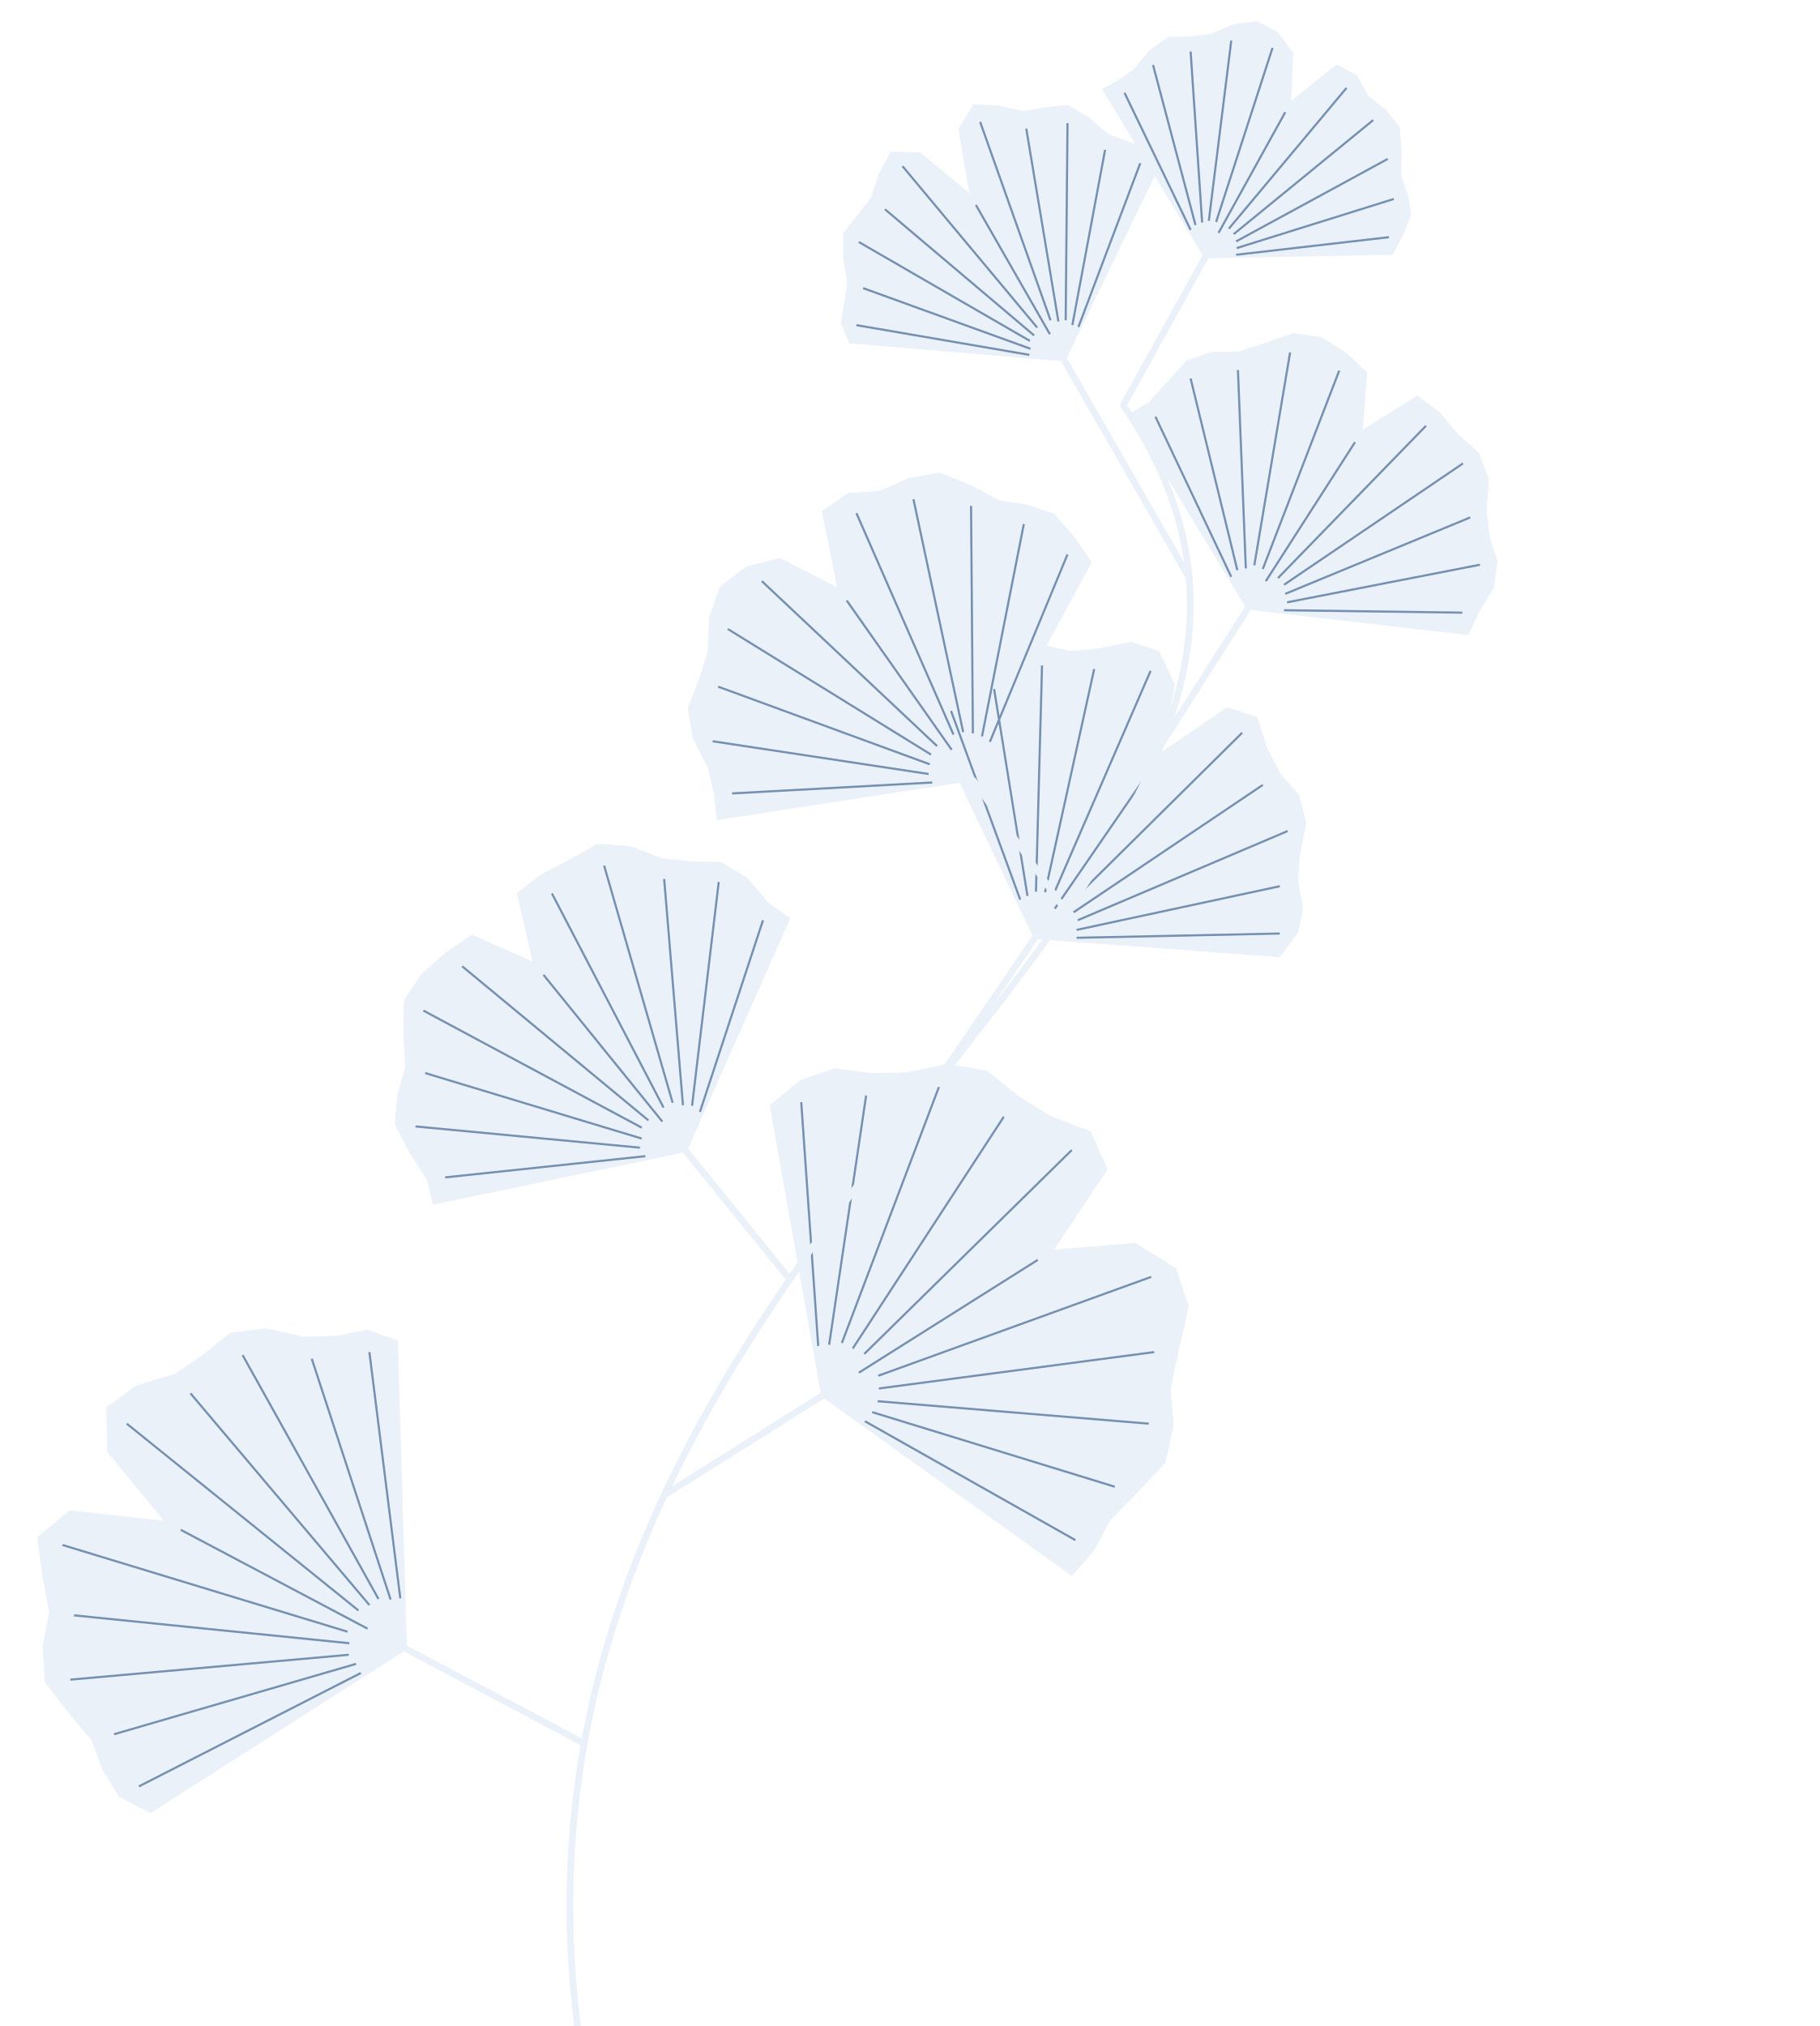
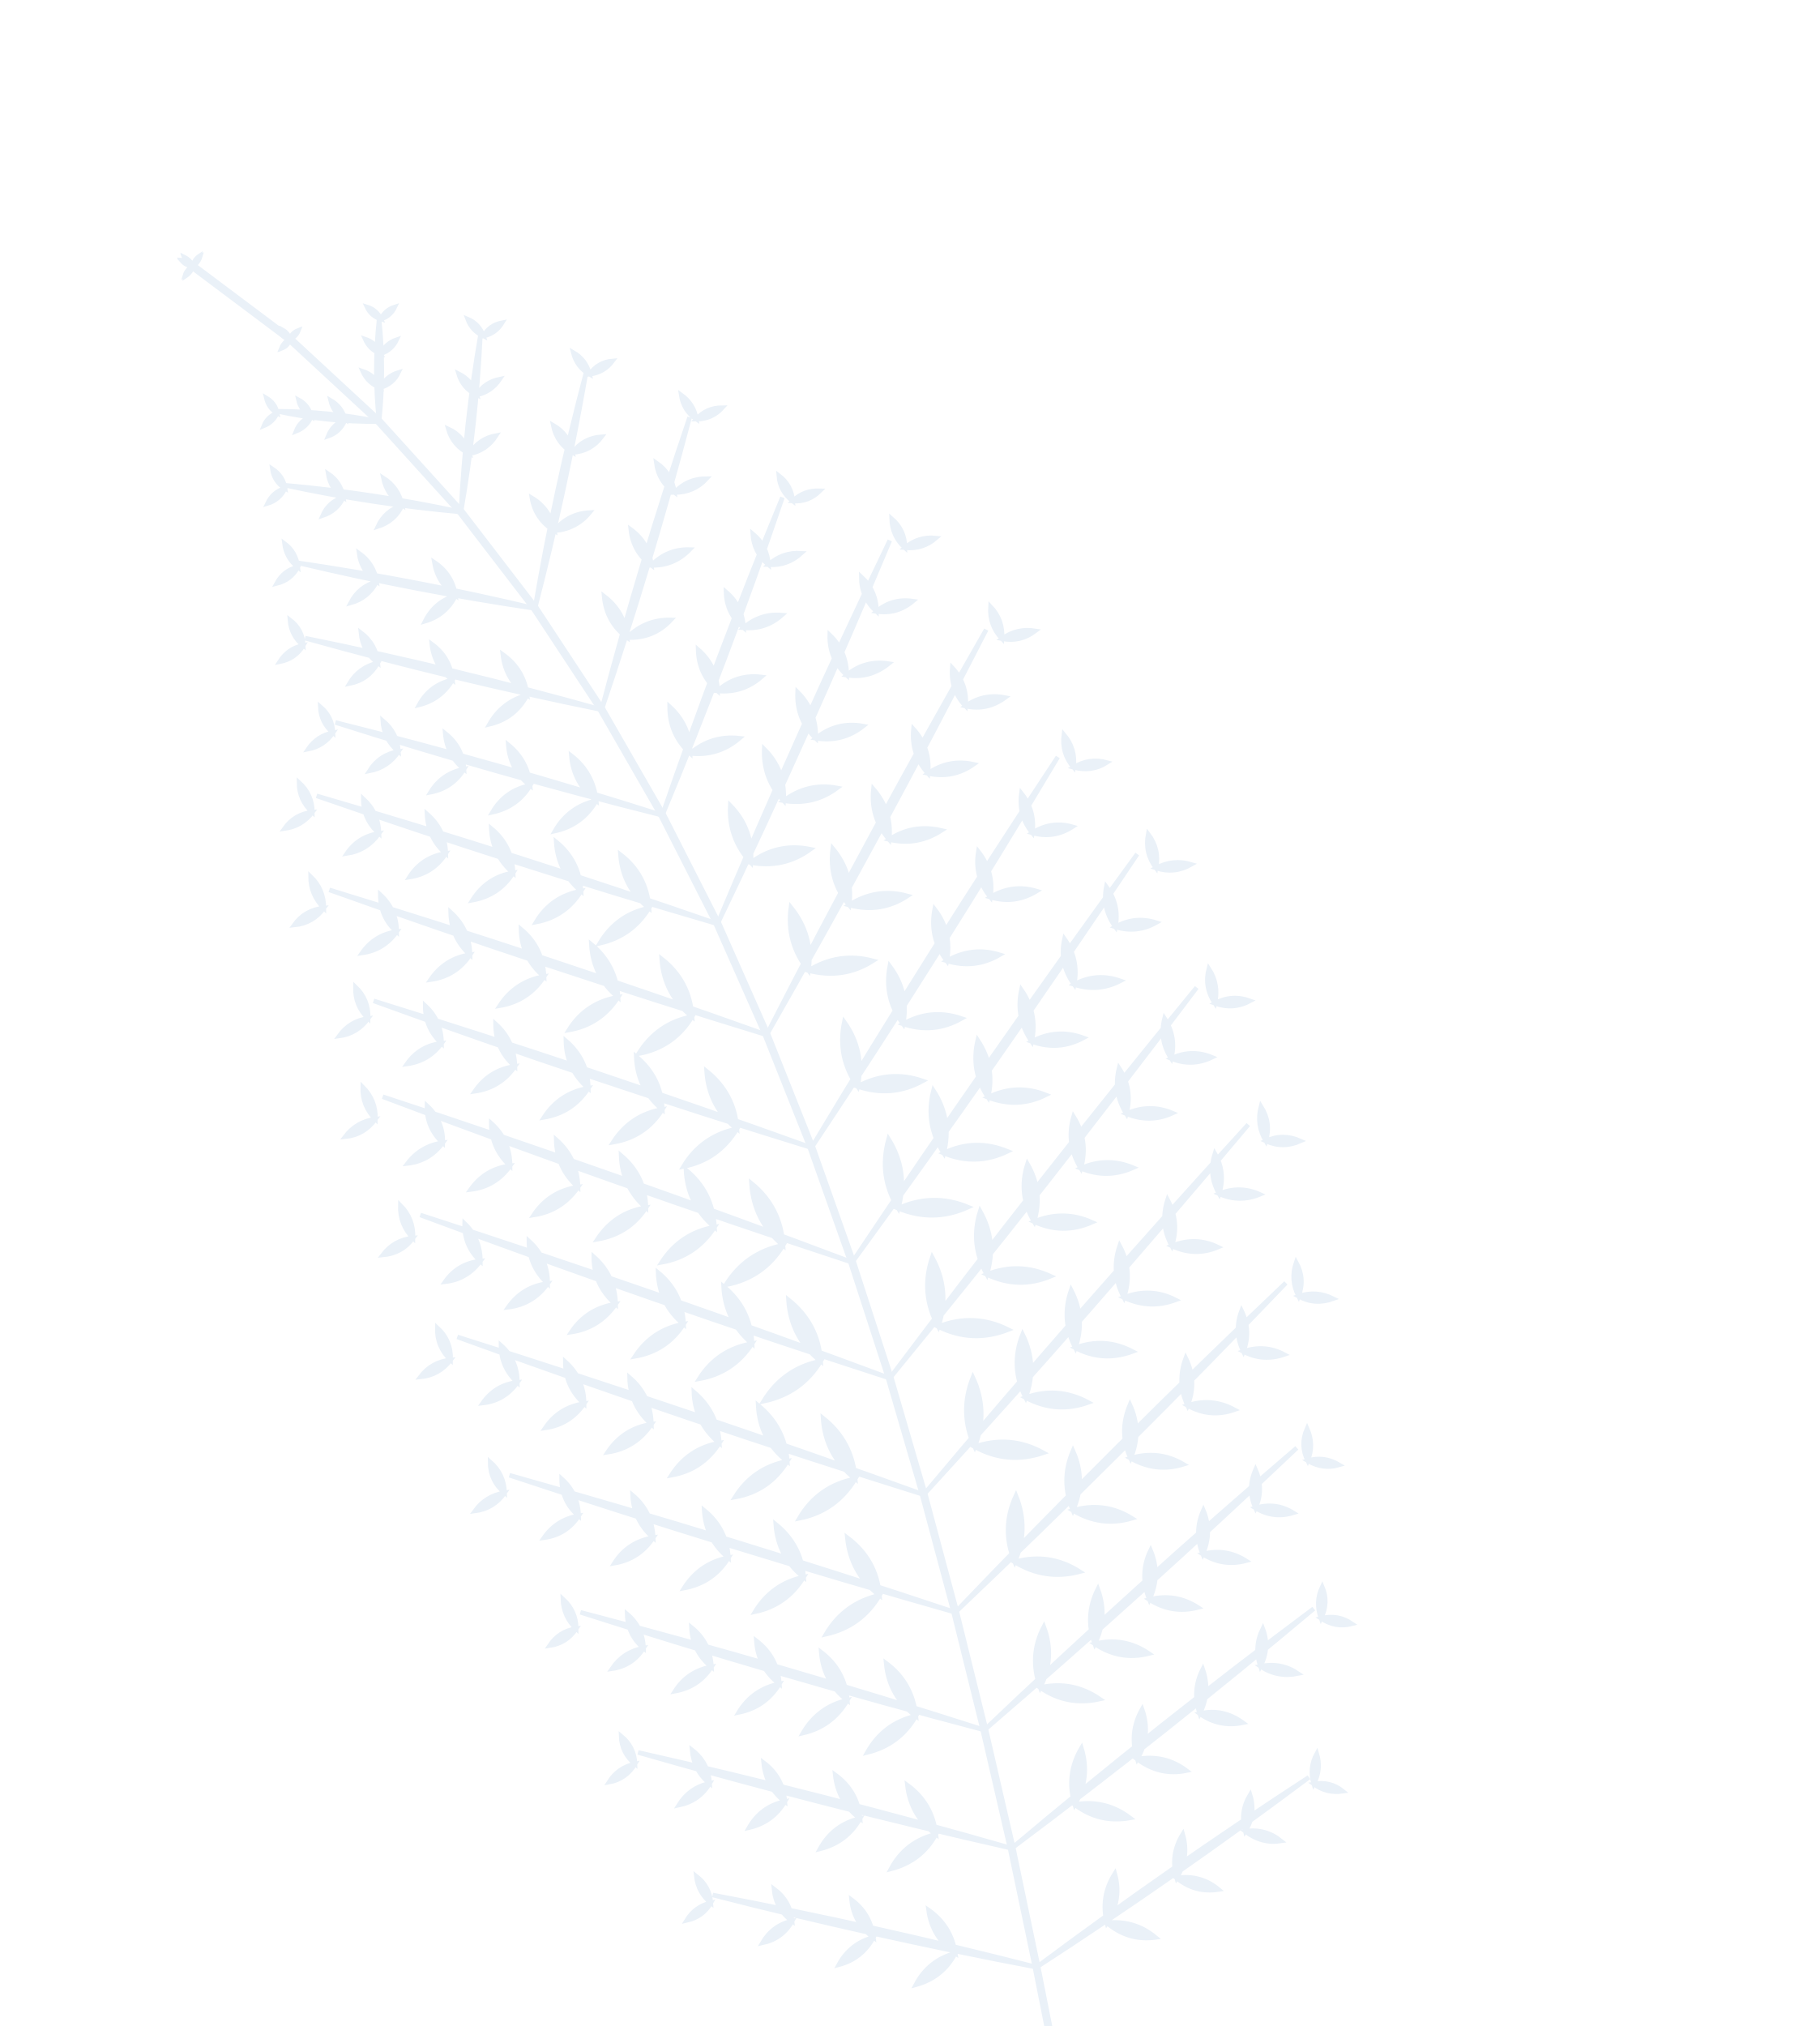
<svg xmlns="http://www.w3.org/2000/svg" viewBox="0 0 300 334">
-   <path d="M67.1 271.9L24.8 298.9L19.6 296.2L16.9 291.8L15.1 286.9L11.3 282.4L7.4 277.3L7.0 271.5L8.1 265.8L7.0 259.8L6.1 253.4L11.5 249.0L27.0 250.7L17.7 239.4L17.5 232.0L22.5 228.4L28.8 226.5L33.5 223.3L38.0 219.7L43.9 219.0L50.2 220.4L55.5 220.2L60.5 219.2L65.6 221.0ZM135.4 230.2L126.9 182.2L131.9 178.1L137.6 176.1L143.4 176.9L149.4 176.8L156.2 175.4L162.7 176.5L167.8 180.6L173.2 184.0L179.8 186.5L182.6 192.8L173.8 206.0L187.2 204.9L193.9 209.1L196.0 215.4L194.4 222.4L193.0 228.8L193.5 235.1L192.1 241.2L187.4 246.2L183.0 250.7L180.4 255.6L176.7 259.8ZM113.2 189.9L71.4 198.6L70.4 194.5L67.6 190.2L65.1 185.4L65.5 180.6L66.8 175.9L66.5 170.6L66.6 164.9L69.5 160.5L73.5 157.0L77.8 154.1L87.8 158.5L85.2 147.2L89.3 144.1L93.9 141.7L98.5 139.1L104.0 139.5L109.2 141.5L114.1 142.0L118.9 142.1L123.2 144.7L126.7 148.8L130.3 151.4ZM170.5 154.8L152.4 116.9L155.7 114.4L159.6 113.1L163.3 110.6L167.4 107.2L171.9 106.3L176.5 107.3L181.2 106.9L186.4 105.8L191.1 107.3L193.7 112.8L191.6 123.9L202.3 116.6L207.3 118.2L208.9 123.3L211.1 127.5L214.2 131.1L215.4 135.7L214.3 140.9L214.0 145.4L214.9 149.6L214.0 153.8L211.0 157.8ZM160.5 128.7L118.2 135.2L117.7 130.9L116.7 126.6L114.2 121.7L113.4 116.7L115.2 112.1L116.7 107.4L116.9 101.8L118.7 96.7L123.0 93.4L128.6 92.0L138.0 96.8L135.5 84.3L139.8 81.3L145.1 80.9L149.9 78.8L154.9 77.9L160.1 80.0L164.8 82.5L169.4 83.2L173.8 84.7L177.2 88.6L180.0 92.7ZM205.6 100.5L186.1 68.3L189.4 66.3L192.3 63.1L195.6 59.5L199.7 58.0L204.0 58.0L208.4 56.6L213.2 54.9L217.9 55.6L221.9 58.1L225.4 61.4L224.7 70.8L233.7 65.2L237.4 68.0L240.3 71.5L243.8 74.6L245.5 79.1L245.1 84.1L245.6 88.5L246.9 92.6L246.3 96.9L243.8 101.0L242.1 104.7ZM175.6 59.6L140.0 56.6L138.6 53.2L139.2 49.9L139.7 46.6L139.0 42.5L139.0 38.5L141.3 35.5L143.6 32.6L144.9 28.7L146.8 25.0L151.7 25.1L159.8 31.8L158.0 21.3L160.5 17.2L164.7 17.4L168.7 18.3L172.3 17.7L176.0 17.3L179.6 19.4L182.7 22.1L185.8 23.2L188.9 24.4L191.1 27.5ZM198.6 42.6L181.7 14.7L184.4 13.2L187.0 11.3L189.5 8.3L192.6 6.1L196.1 6.0L199.6 5.6L203.3 4.0L207.2 3.5L210.7 5.3L213.2 8.7L212.9 16.6L220.4 10.6L223.7 12.4L225.6 15.8L228.5 18.1L230.8 21.0L231.1 25.0L231.0 28.9L232.1 32.1L232.7 35.3L231.3 38.8L229.6 42.0Z" fill="#eaf1f8" />
-   <path d="M59.5 275.8L22.9 294.5M58.7 274.3L18.8 285.9M57.5 272.8L11.6 276.9M57.6 270.9L12.2 266.3M57.3 269.0L10.3 254.7M60.6 268.5L29.8 252.2M59.1 265.5L20.9 234.7M60.9 264.6L31.4 229.7M62.4 263.6L40.0 223.4M64.4 263.7L51.4 224.0M66.0 263.5L60.9 222.9M134.9 221.9L132.1 181.7M136.7 221.7L142.8 180.6M138.8 221.4L154.8 179.2M140.6 222.3L165.5 184.1M142.5 223.2L176.7 189.6M141.6 226.3L171.1 207.7M144.8 226.8L189.8 210.5M144.9 228.9L190.3 222.9M144.7 231.0L189.4 234.7M143.8 232.8L183.8 245.1M142.6 234.3L177.3 253.9M106.4 190.6L73.4 194.1M105.5 189.2L68.5 185.7M105.8 187.7L70.1 176.9M105.8 185.9L69.8 166.6M106.9 184.7L76.2 159.3M109.2 184.9L89.6 160.7M109.4 182.6L91.0 147.3M110.9 181.8L99.6 142.7M112.6 182.2L109.5 144.9M114.1 182.3L118.5 145.4M115.4 183.3L125.8 151.7M168.2 148.3L156.8 117.2M169.4 147.7L163.9 113.6M170.8 147.0L171.8 109.7M172.3 147.1L180.4 110.3M173.8 147.2L189.7 110.6M173.9 149.8L190.2 126.1M176.4 148.9L204.8 120.8M177.0 150.4L208.2 129.4M177.7 151.7L212.3 137.0M177.5 153.3L211.0 146.1M177.5 154.6L211.0 153.9M153.7 129.0L120.7 130.8M153.1 127.6L117.5 122.2M153.3 126.0L118.4 113.2M153.5 124.4L120.0 103.7M154.5 123.0L125.6 95.8M156.9 123.6L139.6 99.0M157.2 121.1L141.2 84.6M158.8 120.7L150.6 82.3M160.4 120.9L160.1 83.4M161.9 121.4L168.8 86.4M163.2 122.3L176.0 91.4M203.0 95.1L190.5 68.7M204.0 94.0L196.3 62.4M205.4 93.7L204.1 61.0M206.8 93.2L212.7 58.1M208.2 93.8L220.8 61.1M208.7 95.8L223.4 72.9M210.7 95.3L235.1 70.2M211.7 96.4L241.2 76.4M211.9 97.9L242.4 85.3M212.2 99.3L244.0 93.1M211.7 100.6L241.1 101.0M169.7 58.5L141.2 53.6M169.9 57.5L142.3 47.5M169.8 56.2L141.6 39.9M170.5 55.3L145.9 34.5M171.0 54.0L148.8 27.4M173.1 55.1L160.9 33.8M173.2 52.8L161.6 20.1M174.5 53.0L169.2 21.2M175.7 52.8L176.0 20.3M176.8 53.6L182.2 24.7M177.8 53.9L188.0 26.9M196.3 37.9L185.4 15.3M197.1 37.1L190.1 10.7M198.2 36.7L196.3 8.5M199.3 36.4L203.0 6.7M200.5 36.6L209.8 7.9M200.9 38.4L211.9 18.5M202.6 37.7L222.0 14.5M203.4 38.6L226.4 19.8M203.8 39.8L228.8 26.2M203.9 40.9L229.8 32.8M203.8 42.0L229.0 39.1" fill="none" stroke="#143f74" stroke-width="0.35" opacity=".55" />
-   <path d="M96.4 342.0C72.0 200.4 240.0 147.0 185.2 66.8M96.3 287.4L67.1 271.9M109.5 246.5L135.4 230.2M130.2 210.9L113.2 189.9M153.8 179.3L170.5 154.8M175.8 150.3L160.5 128.7M191.4 122.8L205.6 100.5M196.1 95.3L175.6 59.6M185.2 66.8L198.6 42.6" fill="none" stroke="#eaf1f8" stroke-width="1.10" stroke-linecap="round" />
+   <path d="M157.5 322.0Q153.1 323.2 151.0 327.2Q155.4 326.0 157.5 322.0ZM157.5 322.0Q156.8 317.5 153.1 314.9Q153.7 319.4 157.5 322.0ZM144.0 319.4Q140.2 320.4 138.3 323.9Q142.1 322.9 144.0 319.4ZM144.0 319.4Q143.5 315.5 140.4 313.2Q140.8 317.1 144.0 319.4ZM130.6 316.7Q127.4 317.4 125.7 320.3Q129.0 319.6 130.6 316.7ZM130.6 316.7Q130.3 313.4 127.6 311.4Q127.9 314.7 130.6 316.7ZM117.2 313.7Q114.6 314.3 113.2 316.6Q115.9 316.0 117.2 313.7ZM117.2 313.7Q117.0 311.0 114.8 309.3Q115.1 312.0 117.2 313.7ZM170.9 324.3Q144.4 317.5 117.5 312.4Q144.0 319.2 170.9 324.3ZM182.5 317.0Q185.0 313.2 183.8 308.9Q181.4 312.7 182.5 317.0ZM182.5 317.0Q186.0 320.0 190.5 319.4Q187.0 316.5 182.5 317.0ZM194.0 309.6Q196.1 306.2 195.0 302.4Q192.9 305.8 194.0 309.6ZM194.0 309.6Q197.0 312.1 200.9 311.5Q197.9 309.0 194.0 309.6ZM205.3 301.9Q207.1 299.1 206.1 295.9Q204.4 298.7 205.3 301.9ZM205.3 301.9Q208.0 304.0 211.2 303.5Q208.6 301.4 205.3 301.9ZM216.6 294.1Q217.9 291.7 217.1 289.1Q215.8 291.5 216.6 294.1ZM216.6 294.1Q218.7 295.7 221.4 295.3Q219.3 293.6 216.6 294.1ZM170.9 324.3Q193.9 309.4 215.8 293.0Q192.9 307.9 170.9 324.3ZM154.3 302.4Q149.3 303.6 146.9 308.1Q151.9 306.8 154.3 302.4ZM154.3 302.4Q153.7 297.3 149.6 294.3Q150.2 299.4 154.3 302.4ZM141.8 299.8Q137.4 300.8 135.2 304.8Q139.6 303.7 141.8 299.8ZM141.8 299.8Q141.4 295.3 137.7 292.6Q138.2 297.1 141.8 299.8ZM129.4 297.0Q125.5 297.8 123.5 301.3Q127.4 300.4 129.4 297.0ZM129.4 297.0Q129.1 293.0 125.9 290.6Q126.3 294.6 129.4 297.0ZM117.0 294.0Q113.7 294.7 111.9 297.6Q115.3 296.9 117.0 294.0ZM117.0 294.0Q116.8 290.6 114.1 288.5Q114.4 291.9 117.0 294.0ZM104.7 290.8Q101.9 291.4 100.4 293.8Q103.2 293.3 104.7 290.8ZM104.7 290.8Q104.6 288.0 102.4 286.2Q102.5 289.0 104.7 290.8ZM166.8 304.7Q136.2 295.9 105.2 288.9Q135.8 297.7 166.8 304.7ZM177.2 297.5Q179.8 293.1 178.3 288.2Q175.7 292.6 177.2 297.5ZM177.2 297.5Q181.2 300.6 186.3 299.7Q182.2 296.6 177.2 297.5ZM187.5 290.0Q189.8 286.1 188.3 281.8Q186.1 285.7 187.5 290.0ZM187.5 290.0Q191.2 292.8 195.6 291.9Q192.0 289.2 187.5 290.0ZM197.8 282.5Q199.6 279.0 198.3 275.2Q196.5 278.7 197.8 282.5ZM197.8 282.5Q201.0 284.8 204.9 284.0Q201.6 281.6 197.8 282.5ZM207.8 274.7Q209.4 271.7 208.2 268.5Q206.7 271.5 207.8 274.7ZM207.8 274.7Q210.6 276.6 214.0 275.9Q211.2 274.0 207.8 274.7ZM217.8 266.8Q219.1 264.2 218.0 261.6Q216.8 264.1 217.8 266.8ZM217.8 266.8Q220.2 268.4 222.9 267.7Q220.6 266.1 217.8 266.8ZM166.8 304.7Q192.2 285.7 216.6 265.2Q191.1 284.2 166.8 304.7ZM151.0 282.9Q145.7 284.1 143.0 288.9Q148.3 287.6 151.0 282.9ZM151.0 282.9Q150.4 277.4 146.1 274.2Q146.6 279.6 151.0 282.9ZM139.7 280.3Q134.9 281.4 132.4 285.7Q137.2 284.6 139.7 280.3ZM139.7 280.3Q139.3 275.4 135.4 272.4Q135.8 277.3 139.7 280.3ZM128.5 277.6Q124.1 278.5 121.8 282.3Q126.2 281.4 128.5 277.6ZM128.5 277.6Q128.2 273.2 124.7 270.5Q125.0 274.9 128.5 277.6ZM117.3 274.8Q113.4 275.5 111.3 278.8Q115.2 278.1 117.3 274.8ZM117.3 274.8Q117.1 270.8 114.0 268.3Q114.2 272.3 117.3 274.8ZM106.1 271.7Q102.8 272.3 100.9 275.1Q104.3 274.6 106.1 271.7ZM106.1 271.7Q106.0 268.3 103.4 266.1Q103.5 269.5 106.1 271.7ZM95.0 268.5Q92.2 268.9 90.6 271.3Q93.4 270.9 95.0 268.5ZM95.0 268.5Q95.0 265.6 92.8 263.6Q92.9 266.5 95.0 268.5ZM162.3 285.2Q129.3 274.6 95.7 265.8Q128.8 276.4 162.3 285.2ZM171.5 278.2Q174.0 273.3 172.1 268.2Q169.6 273.0 171.5 278.2ZM171.5 278.2Q175.9 281.3 181.3 280.1Q176.8 277.0 171.5 278.2ZM180.5 271.0Q182.7 266.6 181.0 262.0Q178.8 266.4 180.5 271.0ZM180.5 271.0Q184.6 273.8 189.4 272.6Q185.3 269.8 180.5 271.0ZM189.5 263.7Q191.4 259.7 189.7 255.6Q187.8 259.5 189.5 263.7ZM189.5 263.7Q193.2 266.1 197.5 265.0Q193.8 262.6 189.5 263.7ZM198.3 256.2Q199.9 252.6 198.4 249.0Q196.8 252.6 198.3 256.2ZM198.3 256.2Q201.6 258.3 205.4 257.3Q202.1 255.2 198.3 256.2ZM207.0 248.6Q208.4 245.5 207.0 242.3Q205.6 245.5 207.0 248.6ZM207.0 248.6Q209.9 250.4 213.2 249.4Q210.3 247.6 207.0 248.6ZM215.6 240.8Q216.7 238.2 215.5 235.5Q214.3 238.2 215.6 240.8ZM215.6 240.8Q218.1 242.3 220.8 241.5Q218.3 240.0 215.6 240.8ZM162.3 285.2Q188.6 262.6 213.8 238.7Q187.4 261.3 162.3 285.2ZM145.0 263.0Q139.2 264.3 136.2 269.4Q142.0 268.1 145.0 263.0ZM145.0 263.0Q144.5 257.1 139.7 253.5Q140.3 259.4 145.0 263.0ZM132.5 260.0Q127.3 261.1 124.5 265.7Q129.7 264.6 132.5 260.0ZM132.5 260.0Q132.1 254.7 127.9 251.3Q128.3 256.7 132.5 260.0ZM120.1 256.8Q115.4 257.7 112.8 261.8Q117.6 260.9 120.1 256.8ZM120.1 256.8Q119.8 252.0 116.1 249.0Q116.4 253.8 120.1 256.8ZM107.7 253.5Q103.5 254.2 101.3 257.7Q105.4 257.0 107.7 253.5ZM107.7 253.5Q107.5 249.2 104.3 246.5Q104.5 250.7 107.7 253.5ZM95.4 249.9Q91.8 250.5 89.7 253.5Q93.4 253.0 95.4 249.9ZM95.4 249.9Q95.3 246.2 92.6 243.8Q92.6 247.5 95.4 249.9ZM83.2 246.1Q80.1 246.6 78.3 249.1Q81.4 248.7 83.2 246.1ZM83.2 246.1Q83.1 243.0 80.8 241.0Q80.8 244.1 83.2 246.1ZM157.5 265.8Q121.0 253.6 84.0 243.2Q120.5 255.3 157.5 265.8ZM167.3 257.5Q169.7 252.1 167.5 246.6Q165.0 252.0 167.3 257.5ZM167.3 257.5Q172.3 260.6 178.0 259.1Q173.0 255.9 167.3 257.5ZM176.9 249.0Q179.1 244.1 176.9 239.2Q174.8 244.1 176.9 249.0ZM176.9 249.0Q181.5 251.8 186.6 250.3Q182.1 247.5 176.9 249.0ZM186.4 240.4Q188.3 236.0 186.3 231.6Q184.4 236.1 186.4 240.4ZM186.4 240.4Q190.6 242.8 195.1 241.4Q191.0 239.0 186.4 240.4ZM195.8 231.7Q197.4 227.8 195.5 223.9Q194.0 227.9 195.8 231.7ZM195.8 231.7Q199.5 233.8 203.5 232.4Q199.8 230.4 195.8 231.7ZM205.0 222.8Q206.3 219.4 204.7 216.1Q203.4 219.5 205.0 222.8ZM205.0 222.8Q208.2 224.5 211.7 223.3Q208.5 221.6 205.0 222.8ZM214.1 213.7Q215.2 210.8 213.7 208.1Q212.7 211.0 214.1 213.7ZM214.1 213.7Q216.8 215.2 219.8 214.1Q217.0 212.7 214.1 213.7ZM157.5 265.8Q185.4 239.3 212.0 211.5Q184.1 238.0 157.5 265.8ZM141.0 243.8Q134.9 245.0 131.8 250.3Q137.8 249.1 141.0 243.8ZM141.0 243.8Q140.5 237.6 135.7 233.8Q136.1 239.9 141.0 243.8ZM129.8 240.9Q124.2 242.0 121.2 246.8Q126.8 245.8 129.8 240.9ZM129.8 240.9Q129.4 235.3 125.0 231.7Q125.3 237.4 129.8 240.9ZM118.6 237.9Q113.5 238.8 110.7 243.2Q115.8 242.3 118.6 237.9ZM118.6 237.9Q118.3 232.8 114.4 229.5Q114.6 234.6 118.6 237.9ZM107.4 234.8Q102.8 235.5 100.2 239.4Q104.8 238.7 107.4 234.8ZM107.4 234.8Q107.3 230.1 103.8 227.1Q103.9 231.7 107.4 234.8ZM96.3 231.4Q92.2 232.0 89.9 235.4Q94.0 234.8 96.3 231.4ZM96.3 231.4Q96.3 227.3 93.2 224.5Q93.2 228.6 96.3 231.4ZM85.3 227.9Q81.7 228.3 79.6 231.3Q83.2 230.9 85.3 227.9ZM85.3 227.9Q85.3 224.2 82.6 221.8Q82.6 225.4 85.3 227.9ZM74.3 224.2Q71.2 224.5 69.3 227.0Q72.4 226.7 74.3 224.2ZM74.3 224.2Q74.4 221.0 72.1 218.9Q72.0 222.0 74.3 224.2ZM152.3 246.4Q114.1 232.6 75.4 220.4Q113.6 234.3 152.3 246.4ZM160.7 238.5Q163.0 232.7 160.4 227.1Q158.1 232.9 160.7 238.5ZM160.7 238.5Q166.1 241.5 172.0 239.5Q166.6 236.5 160.7 238.5ZM169.1 230.4Q171.1 225.1 168.6 220.0Q166.5 225.3 169.1 230.4ZM169.1 230.4Q174.1 233.1 179.4 231.2Q174.4 228.5 169.1 230.4ZM177.3 222.2Q179.0 217.3 176.6 212.7Q174.9 217.6 177.3 222.2ZM177.3 222.2Q181.8 224.6 186.7 222.8Q182.1 220.4 177.3 222.2ZM185.3 213.9Q186.8 209.5 184.6 205.4Q183.1 209.8 185.3 213.9ZM185.3 213.9Q189.5 215.9 193.8 214.3Q189.7 212.2 185.3 213.9ZM193.2 205.4Q194.5 201.5 192.5 197.8Q191.2 201.8 193.2 205.4ZM193.2 205.4Q197.0 207.2 200.8 205.6Q197.1 203.8 193.2 205.4ZM201.0 196.8Q202.1 193.3 200.3 190.2Q199.2 193.7 201.0 196.8ZM201.0 196.8Q204.3 198.3 207.7 196.9Q204.4 195.4 201.0 196.8ZM208.7 188.1Q209.6 185.1 207.9 182.4Q207.1 185.4 208.7 188.1ZM208.7 188.1Q211.5 189.4 214.4 188.1Q211.5 186.8 208.7 188.1ZM152.3 246.4Q179.7 216.5 205.8 185.4Q178.4 215.3 152.3 246.4ZM135.3 224.4Q129.2 225.6 125.9 231.0Q132.1 229.7 135.3 224.4ZM135.3 224.4Q134.9 218.2 130.0 214.3Q130.4 220.5 135.3 224.4ZM124.0 221.5Q118.3 222.5 115.3 227.3Q120.9 226.3 124.0 221.5ZM124.0 221.5Q123.7 215.7 119.3 212.1Q119.6 217.8 124.0 221.5ZM112.7 218.3Q107.6 219.2 104.7 223.6Q109.9 222.7 112.7 218.3ZM112.7 218.3Q112.5 213.1 108.5 209.8Q108.7 215.0 112.7 218.3ZM101.5 215.0Q96.8 215.7 94.2 219.6Q98.8 218.9 101.5 215.0ZM101.5 215.0Q101.4 210.3 97.9 207.2Q97.9 211.9 101.5 215.0ZM90.3 211.6Q86.2 212.1 83.8 215.5Q87.9 215.0 90.3 211.6ZM90.3 211.6Q90.3 207.4 87.2 204.6Q87.2 208.7 90.3 211.6ZM79.2 207.9Q75.5 208.3 73.4 211.3Q77.0 210.9 79.2 207.9ZM79.2 207.9Q79.2 204.2 76.6 201.7Q76.5 205.4 79.2 207.9ZM68.1 204.1Q65.0 204.4 63.1 206.9Q66.3 206.6 68.1 204.1ZM68.1 204.1Q68.2 200.9 66.0 198.7Q65.9 201.9 68.1 204.1ZM146.7 227.2Q108.3 212.9 69.3 200.3Q107.7 214.6 146.7 227.2ZM154.7 218.7Q156.7 212.8 153.7 207.3Q151.7 213.2 154.7 218.7ZM154.7 218.7Q160.3 221.5 166.2 219.2Q160.6 216.4 154.7 218.7ZM162.7 210.1Q164.4 204.7 161.6 199.7Q159.9 205.1 162.7 210.1ZM162.7 210.1Q167.9 212.6 173.2 210.4Q168.0 208.0 162.7 210.1ZM170.5 201.4Q172.0 196.4 169.4 191.9Q167.8 196.9 170.5 201.4ZM170.5 201.4Q175.2 203.6 180.0 201.5Q175.3 199.4 170.5 201.4ZM178.2 192.6Q179.5 188.1 177.0 184.1Q175.7 188.6 178.2 192.6ZM178.2 192.6Q182.5 194.4 186.8 192.5Q182.5 190.7 178.2 192.6ZM185.7 183.6Q186.8 179.6 184.5 176.1Q183.5 180.1 185.7 183.6ZM185.7 183.6Q189.6 185.2 193.3 183.5Q189.5 181.9 185.7 183.6ZM193.1 174.5Q194.0 171.0 192.0 167.9Q191.1 171.5 193.1 174.5ZM193.1 174.5Q196.5 175.9 199.8 174.3Q196.4 172.9 193.1 174.5ZM200.3 165.4Q201.0 162.3 199.3 159.7Q198.5 162.7 200.3 165.4ZM200.3 165.4Q203.3 166.5 206.1 165.0Q203.1 163.9 200.3 165.4ZM146.7 227.2Q172.7 195.5 197.3 162.8Q171.3 194.4 146.7 227.2ZM129.1 205.3Q123.0 206.5 119.7 211.8Q125.9 210.6 129.1 205.3ZM129.1 205.3Q128.7 199.0 123.9 195.1Q124.3 201.3 129.1 205.3ZM117.8 202.3Q112.2 203.3 109.1 208.1Q114.7 207.1 117.8 202.3ZM117.8 202.3Q117.5 196.5 113.1 192.9Q113.4 198.6 117.8 202.3ZM106.5 199.1Q101.4 199.9 98.5 204.3Q103.7 203.4 106.5 199.1ZM106.5 199.1Q106.4 193.9 102.4 190.5Q102.6 195.7 106.5 199.1ZM95.3 195.7Q90.6 196.4 88.0 200.3Q92.6 199.6 95.3 195.7ZM95.3 195.7Q95.2 191.0 91.7 187.9Q91.8 192.6 95.3 195.7ZM84.1 192.2Q80.0 192.7 77.6 196.1Q81.7 195.6 84.1 192.2ZM84.1 192.2Q84.1 188.0 81.0 185.2Q81.0 189.3 84.1 192.2ZM73.0 188.4Q69.4 188.9 67.2 191.8Q70.8 191.4 73.0 188.4ZM73.0 188.4Q73.1 184.8 70.4 182.3Q70.3 185.9 73.0 188.4ZM61.9 184.5Q58.8 184.9 56.9 187.4Q60.0 187.1 61.9 184.5ZM61.9 184.5Q62.0 181.4 59.8 179.2Q59.7 182.3 61.9 184.5ZM140.5 208.1Q102.1 193.6 63.1 180.8Q101.5 195.3 140.5 208.1ZM148.1 199.2Q149.8 193.1 146.5 187.8Q144.8 193.9 148.1 199.2ZM148.1 199.2Q153.9 201.6 159.6 199.0Q153.8 196.6 148.1 199.2ZM155.6 190.1Q157.0 184.6 153.9 179.8Q152.5 185.3 155.6 190.1ZM155.6 190.1Q160.9 192.3 166.1 189.8Q160.7 187.6 155.6 190.1ZM162.9 180.9Q164.1 175.9 161.2 171.5Q160.0 176.6 162.9 180.9ZM162.9 180.9Q167.8 182.8 172.4 180.5Q167.6 178.6 162.9 180.9ZM170.1 171.7Q171.1 167.1 168.4 163.2Q167.4 167.8 170.1 171.7ZM170.1 171.7Q174.5 173.3 178.6 171.1Q174.2 169.5 170.1 171.7ZM177.1 162.3Q177.9 158.2 175.5 154.8Q174.6 158.9 177.1 162.3ZM177.1 162.3Q181.0 163.6 184.7 161.7Q180.7 160.3 177.1 162.3ZM183.9 152.8Q184.6 149.2 182.4 146.2Q181.7 149.8 183.9 152.8ZM183.9 152.8Q187.4 153.9 190.6 152.1Q187.1 151.0 183.9 152.8ZM190.6 143.1Q191.2 140.0 189.3 137.5Q188.7 140.6 190.6 143.1ZM190.6 143.1Q193.6 144.1 196.4 142.5Q193.4 141.6 190.6 143.1ZM140.5 208.1Q164.7 174.9 187.5 140.8Q163.3 173.9 140.5 208.1ZM121.5 186.1Q115.7 187.3 112.7 192.3Q118.4 191.2 121.5 186.1ZM121.5 186.1Q121.1 180.3 116.5 176.6Q116.9 182.5 121.5 186.1ZM109.2 182.9Q104.0 183.8 101.1 188.3Q106.4 187.4 109.2 182.9ZM109.2 182.9Q109.0 177.6 104.9 174.2Q105.1 179.5 109.2 182.9ZM97.0 179.4Q92.3 180.2 89.7 184.2Q94.4 183.4 97.0 179.4ZM97.0 179.4Q96.9 174.7 93.3 171.6Q93.4 176.3 97.0 179.4ZM84.9 175.8Q80.7 176.4 78.3 179.9Q82.5 179.3 84.9 175.8ZM84.9 175.8Q84.8 171.6 81.7 168.8Q81.7 173.0 84.9 175.8ZM72.8 172.0Q69.2 172.4 67.1 175.4Q70.7 174.9 72.8 172.0ZM72.8 172.0Q72.8 168.3 70.1 165.8Q70.1 169.5 72.8 172.0ZM60.7 167.9Q57.7 168.3 55.9 170.8Q58.9 170.4 60.7 167.9ZM60.7 167.9Q60.8 164.8 58.6 162.7Q58.5 165.8 60.7 167.9ZM133.8 189.2Q98.0 176.3 61.6 165.0Q97.4 178.0 133.8 189.2ZM141.4 179.1Q142.6 173.3 139.2 168.5Q138.0 174.3 141.4 179.1ZM141.4 179.1Q147.0 181.0 152.1 178.2Q146.6 176.3 141.4 179.1ZM148.9 168.8Q149.9 163.6 146.7 159.3Q145.7 164.5 148.9 168.8ZM148.9 168.8Q153.9 170.5 158.5 167.9Q153.5 166.2 148.9 168.8ZM156.1 158.4Q157.0 153.7 154.1 149.9Q153.2 154.6 156.1 158.4ZM156.1 158.4Q160.7 159.8 164.8 157.4Q160.3 156.0 156.1 158.4ZM163.3 147.9Q163.9 143.7 161.3 140.4Q160.6 144.6 163.3 147.9ZM163.3 147.9Q167.3 149.1 170.9 146.9Q166.9 145.7 163.3 147.9ZM170.2 137.3Q170.7 133.7 168.4 130.8Q167.9 134.5 170.2 137.3ZM170.2 137.3Q173.7 138.3 176.8 136.3Q173.3 135.3 170.2 137.3ZM177.0 126.5Q177.4 123.5 175.4 121.1Q175.0 124.2 177.0 126.5ZM177.0 126.5Q180.0 127.3 182.5 125.7Q179.6 124.9 177.0 126.5ZM133.8 189.2Q154.9 157.5 174.4 124.8Q153.4 156.5 133.8 189.2ZM114.1 167.6Q108.4 168.7 105.3 173.7Q111.1 172.6 114.1 167.6ZM114.1 167.6Q113.7 161.7 109.1 158.1Q109.5 163.9 114.1 167.6ZM101.9 164.4Q96.6 165.3 93.8 169.8Q99.0 168.9 101.9 164.4ZM101.9 164.4Q101.6 159.1 97.5 155.7Q97.8 161.0 101.9 164.4ZM89.7 161.0Q85.0 161.8 82.4 165.8Q87.1 165.0 89.7 161.0ZM89.7 161.0Q89.5 156.2 85.9 153.2Q86.0 157.9 89.7 161.0ZM77.5 157.4Q73.4 158.0 71.0 161.5Q75.2 160.9 77.5 157.4ZM77.5 157.4Q77.4 153.2 74.3 150.4Q74.4 154.6 77.5 157.4ZM65.4 153.6Q61.8 154.1 59.7 157.1Q63.3 156.6 65.4 153.6ZM65.4 153.6Q65.4 150.0 62.7 147.5Q62.7 151.2 65.4 153.6ZM53.4 149.7Q50.3 150.0 48.5 152.5Q51.6 152.2 53.4 149.7ZM53.4 149.7Q53.4 146.6 51.2 144.5Q51.2 147.5 53.4 149.7ZM126.4 170.6Q90.6 157.8 54.3 146.7Q90.1 159.5 126.4 170.6ZM133.3 160.0Q134.1 154.2 130.4 149.6Q129.6 155.4 133.3 160.0ZM133.3 160.0Q139.0 161.5 143.9 158.4Q138.3 156.9 133.3 160.0ZM140.0 149.2Q140.7 144.0 137.3 139.9Q136.6 145.2 140.0 149.2ZM140.0 149.2Q145.2 150.6 149.6 147.7Q144.5 146.3 140.0 149.2ZM146.6 138.4Q147.1 133.7 144.0 130.1Q143.5 134.8 146.6 138.4ZM146.6 138.4Q151.2 139.5 155.2 136.9Q150.5 135.8 146.6 138.4ZM153.0 127.5Q153.4 123.3 150.6 120.2Q150.2 124.4 153.0 127.5ZM153.0 127.5Q157.1 128.4 160.5 126.0Q156.4 125.1 153.0 127.5ZM159.2 116.4Q159.5 112.8 157.0 110.1Q156.7 113.8 159.2 116.4ZM159.2 116.4Q162.7 117.2 165.7 115.0Q162.1 114.3 159.2 116.4ZM165.2 105.3Q165.4 102.2 163.3 100.0Q163.1 103.1 165.2 105.3ZM165.2 105.3Q168.2 105.9 170.7 104.0Q167.7 103.5 165.2 105.3ZM126.4 170.6Q145.3 137.6 162.6 103.8Q143.7 136.7 126.4 170.6ZM107.0 149.7Q101.7 150.8 98.9 155.5Q104.2 154.3 107.0 149.7ZM107.0 149.7Q106.6 144.2 102.3 140.9Q102.7 146.3 107.0 149.7ZM95.8 146.9Q90.9 147.8 88.4 152.0Q93.2 151.1 95.8 146.9ZM95.8 146.9Q95.5 141.9 91.7 138.8Q92.0 143.7 95.8 146.9ZM84.6 143.9Q80.3 144.6 77.9 148.4Q82.3 147.6 84.6 143.9ZM84.6 143.9Q84.4 139.4 81.0 136.6Q81.2 141.0 84.6 143.9ZM73.5 140.7Q69.6 141.3 67.5 144.6Q71.4 144.0 73.5 140.7ZM73.5 140.7Q73.4 136.8 70.4 134.2Q70.6 138.2 73.5 140.7ZM62.5 137.4Q59.1 137.9 57.2 140.7Q60.5 140.2 62.5 137.4ZM62.5 137.4Q62.4 134.0 59.9 131.7Q59.9 135.1 62.5 137.4ZM51.5 133.9Q48.6 134.2 46.9 136.6Q49.8 136.2 51.5 133.9ZM51.5 133.9Q51.5 131.0 49.3 129.0Q49.3 131.9 51.5 133.9ZM118.3 152.3Q85.5 140.9 52.2 131.2Q85.0 142.6 118.3 152.3ZM123.8 142.2Q124.2 136.7 120.4 132.8Q120.1 138.2 123.8 142.2ZM123.8 142.2Q129.2 143.2 133.6 140.0Q128.2 138.9 123.8 142.2ZM129.2 132.0Q129.5 127.0 126.0 123.5Q125.8 128.4 129.2 132.0ZM129.2 132.0Q134.1 132.8 138.0 129.9Q133.2 129.0 129.2 132.0ZM134.5 121.7Q134.6 117.2 131.5 114.1Q131.3 118.6 134.5 121.7ZM134.5 121.7Q138.9 122.4 142.3 119.7Q138.0 118.9 134.5 121.7ZM139.6 111.3Q139.6 107.4 136.8 104.7Q136.7 108.6 139.6 111.3ZM139.6 111.3Q143.4 111.9 146.5 109.4Q142.6 108.8 139.6 111.3ZM144.5 100.8Q144.5 97.4 142.0 95.1Q142.0 98.5 144.5 100.8ZM144.5 100.8Q147.9 101.3 150.5 99.1Q147.1 98.6 144.5 100.8ZM149.2 90.3Q149.2 87.4 147.0 85.5Q147.1 88.4 149.2 90.3ZM149.2 90.3Q152.1 90.6 154.3 88.7Q151.4 88.4 149.2 90.3ZM118.3 152.3Q133.3 121.1 146.7 89.1Q131.7 120.3 118.3 152.3ZM98.3 132.0Q93.8 133.0 91.5 137.0Q96.0 136.0 98.3 132.0ZM98.3 132.0Q97.8 127.4 94.2 124.6Q94.6 129.2 98.3 132.0ZM87.4 129.5Q83.3 130.3 81.2 133.9Q85.3 133.0 87.4 129.5ZM87.4 129.5Q87.0 125.4 83.8 122.8Q84.1 126.9 87.4 129.5ZM76.5 126.8Q72.9 127.5 71.0 130.6Q74.6 129.9 76.5 126.8ZM76.5 126.8Q76.3 123.2 73.4 120.9Q73.7 124.5 76.5 126.8ZM65.7 123.9Q62.6 124.4 60.9 127.1Q64.0 126.5 65.7 123.9ZM65.7 123.9Q65.5 120.8 63.1 118.8Q63.3 121.9 65.7 123.9ZM54.9 120.8Q52.3 121.3 50.8 123.5Q53.4 123.0 54.9 120.8ZM54.9 120.8Q54.8 118.2 52.8 116.5Q52.9 119.1 54.9 120.8ZM109.2 134.4Q82.5 125.9 55.3 119.1Q82.0 127.6 109.2 134.4ZM113.8 124.2Q113.8 119.6 110.4 116.5Q110.4 121.1 113.8 124.2ZM113.8 124.2Q118.4 124.7 121.9 121.7Q117.3 121.2 113.8 124.2ZM118.3 113.9Q118.2 109.8 115.1 107.1Q115.2 111.2 118.3 113.9ZM118.3 113.9Q122.4 114.3 125.5 111.6Q121.4 111.1 118.3 113.9ZM122.6 103.5Q122.4 99.9 119.7 97.6Q119.8 101.2 122.6 103.5ZM122.6 103.5Q126.2 103.8 128.9 101.4Q125.3 101.1 122.6 103.5ZM126.7 93.1Q126.5 90.0 124.1 88.0Q124.3 91.1 126.7 93.1ZM126.7 93.1Q129.8 93.3 132.1 91.2Q129.0 91.0 126.7 93.1ZM130.7 82.6Q130.5 80.0 128.4 78.4Q128.6 81.0 130.7 82.6ZM130.7 82.6Q133.3 82.8 135.2 80.9Q132.5 80.8 130.7 82.6ZM109.2 134.4Q120.0 108.5 129.0 82.0Q118.3 107.9 109.2 134.4ZM86.9 114.6Q82.8 115.7 80.7 119.4Q84.9 118.4 86.9 114.6ZM86.9 114.6Q86.4 110.4 82.9 107.9Q83.4 112.2 86.9 114.6ZM74.6 112.1Q70.9 112.9 69.1 116.2Q72.7 115.3 74.6 112.1ZM74.6 112.1Q74.2 108.4 71.2 106.2Q71.6 109.9 74.6 112.1ZM62.3 109.3Q59.2 110.0 57.6 112.7Q60.7 112.1 62.3 109.3ZM62.3 109.3Q62.0 106.2 59.5 104.3Q59.8 107.4 62.3 109.3ZM50.0 106.4Q47.5 106.9 46.1 109.1Q48.7 108.6 50.0 106.4ZM50.0 106.4Q49.9 103.8 47.8 102.2Q48.0 104.8 50.0 106.4ZM99.2 117.0Q75.0 110.2 50.3 105.2Q74.6 112.0 99.2 117.0ZM103.4 105.1Q103.0 100.9 99.6 98.3Q100.0 102.6 103.4 105.1ZM103.4 105.1Q107.7 105.3 110.6 102.2Q106.4 102.1 103.4 105.1ZM107.4 93.2Q107.0 89.5 104.0 87.3Q104.4 91.0 107.4 93.2ZM107.4 93.2Q111.1 93.3 113.7 90.6Q110.0 90.5 107.4 93.2ZM111.2 81.2Q110.8 78.1 108.2 76.3Q108.6 79.4 111.2 81.2ZM111.2 81.2Q114.4 81.2 116.5 78.9Q113.3 78.9 111.2 81.2ZM114.8 69.1Q114.4 66.6 112.3 65.1Q112.7 67.7 114.8 69.1ZM114.8 69.1Q117.4 69.1 119.1 67.2Q116.5 67.2 114.8 69.1ZM99.2 117.0Q107.3 93.1 113.7 68.8Q105.6 92.6 99.2 117.0ZM75.1 98.2Q71.7 99.2 70.1 102.4Q73.5 101.4 75.1 98.2ZM75.1 98.2Q74.6 94.7 71.6 92.7Q72.2 96.2 75.1 98.2ZM62.1 95.9Q59.2 96.7 57.8 99.4Q60.7 98.6 62.1 95.9ZM62.1 95.9Q61.7 93.0 59.2 91.2Q59.6 94.2 62.1 95.9ZM49.1 93.5Q46.8 94.0 45.6 96.2Q48.0 95.6 49.1 93.5ZM49.1 93.5Q48.8 91.0 46.9 89.6Q47.2 92.0 49.1 93.5ZM88.2 100.3Q68.9 95.7 49.2 92.8Q68.5 97.4 88.2 100.3ZM91.4 87.5Q90.7 83.9 87.7 82.1Q88.3 85.6 91.4 87.5ZM91.4 87.5Q95.0 87.2 97.2 84.5Q93.6 84.7 91.4 87.5ZM94.4 74.6Q93.8 71.6 91.2 70.1Q91.8 73.1 94.4 74.6ZM94.4 74.6Q97.4 74.4 99.2 72.0Q96.2 72.2 94.4 74.6ZM97.2 61.7Q96.6 59.3 94.5 58.1Q95.1 60.5 97.2 61.7ZM97.2 61.7Q99.6 61.4 101.0 59.5Q98.6 59.7 97.2 61.7ZM88.2 100.3Q93.2 81.1 96.6 61.5Q91.5 80.7 88.2 100.3ZM66.3 83.3Q63.5 84.2 62.3 86.8Q65.1 85.9 66.3 83.3ZM66.3 83.3Q65.7 80.4 63.2 78.8Q63.8 81.7 66.3 83.3ZM56.6 82.0Q54.2 82.7 53.2 85.0Q55.6 84.2 56.6 82.0ZM56.6 82.0Q56.2 79.5 54.1 78.1Q54.5 80.6 56.6 82.0ZM47.0 80.5Q45.0 81.1 44.1 83.0Q46.1 82.4 47.0 80.5ZM47.0 80.5Q46.7 78.5 44.9 77.3Q45.2 79.4 47.0 80.5ZM76.0 84.4Q61.6 81.3 47.0 80.0Q61.4 83.1 76.0 84.4ZM77.4 74.8Q76.5 71.9 73.9 70.7Q74.7 73.5 77.4 74.8ZM77.4 74.8Q80.2 74.3 81.8 71.8Q79.0 72.3 77.4 74.8ZM78.6 65.1Q77.8 62.7 75.6 61.6Q76.3 64.0 78.6 65.1ZM78.6 65.1Q81.0 64.6 82.4 62.5Q79.9 63.0 78.6 65.1ZM79.7 55.4Q79.0 53.4 77.1 52.6Q77.8 54.5 79.7 55.4ZM79.7 55.4Q81.7 55.0 82.8 53.2Q80.7 53.6 79.7 55.4ZM76.0 84.4Q78.5 70.0 79.2 55.3Q76.7 69.8 76.0 84.4ZM56.9 69.2Q54.9 69.9 54.1 71.9Q56.1 71.2 56.9 69.2ZM56.9 69.2Q56.4 67.1 54.5 66.0Q55.0 68.1 56.9 69.2ZM51.3 68.7Q49.5 69.3 48.8 71.1Q50.6 70.4 51.3 68.7ZM51.3 68.7Q50.9 66.8 49.2 65.9Q49.6 67.7 51.3 68.7ZM45.7 68.1Q44.1 68.7 43.5 70.2Q45.0 69.6 45.7 68.1ZM45.7 68.1Q45.4 66.5 43.9 65.6Q44.3 67.3 45.7 68.1ZM62.5 69.5Q54.2 67.8 45.7 67.8Q54.0 69.6 62.5 69.5ZM62.7 63.9Q61.9 61.9 59.8 61.2Q60.7 63.2 62.7 63.9ZM62.7 63.9Q64.8 63.3 65.7 61.4Q63.7 62.0 62.7 63.9ZM62.8 58.3Q62.0 56.5 60.2 55.9Q61.0 57.7 62.8 58.3ZM62.8 58.3Q64.6 57.7 65.4 56.0Q63.6 56.6 62.8 58.3ZM62.8 52.6Q62.1 51.1 60.5 50.6Q61.2 52.1 62.8 52.6ZM62.8 52.6Q64.4 52.1 65.1 50.6Q63.5 51.1 62.8 52.6ZM62.5 69.5Q63.4 61.1 62.5 52.6Q61.6 61.1 62.5 69.5ZM47.8 55.9Q46.8 56.4 46.5 57.4Q47.5 57.0 47.8 55.9ZM47.8 55.9Q47.5 54.9 46.5 54.4Q46.8 55.5 47.8 55.9ZM47.8 55.9Q46.8 56.4 46.4 57.4Q47.5 57.0 47.8 55.9ZM47.8 55.9Q47.5 54.9 46.5 54.4Q46.8 55.5 47.8 55.9ZM47.8 55.9Q46.8 56.4 46.4 57.4Q47.4 57.0 47.8 55.9ZM47.8 55.9Q47.5 54.9 46.6 54.4Q46.8 55.4 47.8 55.9ZM47.8 55.9Q47.8 55.0 47.8 55.9Q47.8 56.8 47.8 55.9ZM47.8 55.9Q47.3 55.0 46.2 54.8Q46.7 55.7 47.8 55.9ZM47.8 55.9Q48.8 55.5 49.2 54.5Q48.2 54.9 47.8 55.9ZM47.8 55.9Q47.2 55.0 46.2 54.8Q46.7 55.7 47.8 55.9ZM47.8 55.9Q48.8 55.5 49.2 54.5Q48.2 54.9 47.8 55.9ZM47.8 55.9Q47.2 55.0 46.2 54.8Q46.7 55.7 47.8 55.9ZM47.8 55.9Q48.8 55.5 49.1 54.5Q48.1 54.9 47.8 55.9ZM47.8 55.9Q48.7 55.8 47.8 55.9Q46.9 56.1 47.8 55.9ZM31.8 43.9Q30.8 44.4 30.6 45.5Q31.5 44.9 31.8 43.9ZM31.8 43.9Q31.4 42.9 30.4 42.5Q30.8 43.5 31.8 43.9ZM31.8 43.9Q30.8 44.4 30.5 45.4Q31.5 44.9 31.8 43.9ZM31.8 43.9Q31.4 42.9 30.4 42.4Q30.8 43.5 31.8 43.9ZM31.8 43.9Q30.8 44.4 30.5 45.4Q31.5 44.9 31.8 43.9ZM31.8 43.9Q31.4 42.9 30.4 42.4Q30.8 43.5 31.8 43.9ZM31.8 43.9Q31.8 43.0 31.8 43.9Q31.8 44.8 31.8 43.9ZM31.8 43.9Q31.1 43.0 30.0 42.9Q30.7 43.8 31.8 43.9ZM31.8 43.9Q32.7 43.3 33.0 42.3Q32.0 42.8 31.8 43.9ZM31.8 43.9Q31.1 43.0 30.0 43.0Q30.7 43.8 31.8 43.9ZM31.8 43.9Q32.7 43.3 33.0 42.3Q32.0 42.8 31.8 43.9ZM31.8 43.9Q31.1 43.0 30.0 43.0Q30.7 43.8 31.8 43.9ZM31.8 43.9Q32.7 43.3 32.9 42.2Q32.0 42.8 31.8 43.9ZM31.8 43.9Q32.7 43.7 31.8 43.9Q30.9 44.1 31.8 43.9Z" fill="#eaf1f8" stroke="#eaf1f8" stroke-width="0.75" />
+   <path d="M174.8 344.0L170.9 324.3L166.8 304.7L162.3 285.2L157.5 265.8L152.3 246.4L146.7 227.2L140.5 208.1L133.8 189.2L126.4 170.6L118.3 152.3L109.2 134.4L99.2 117.0L88.2 100.3L76.0 84.4L62.5 69.5L47.8 55.9L31.8 43.9" fill="none" stroke="#eaf1f8" stroke-width="1.30" stroke-linecap="round" />
</svg>
